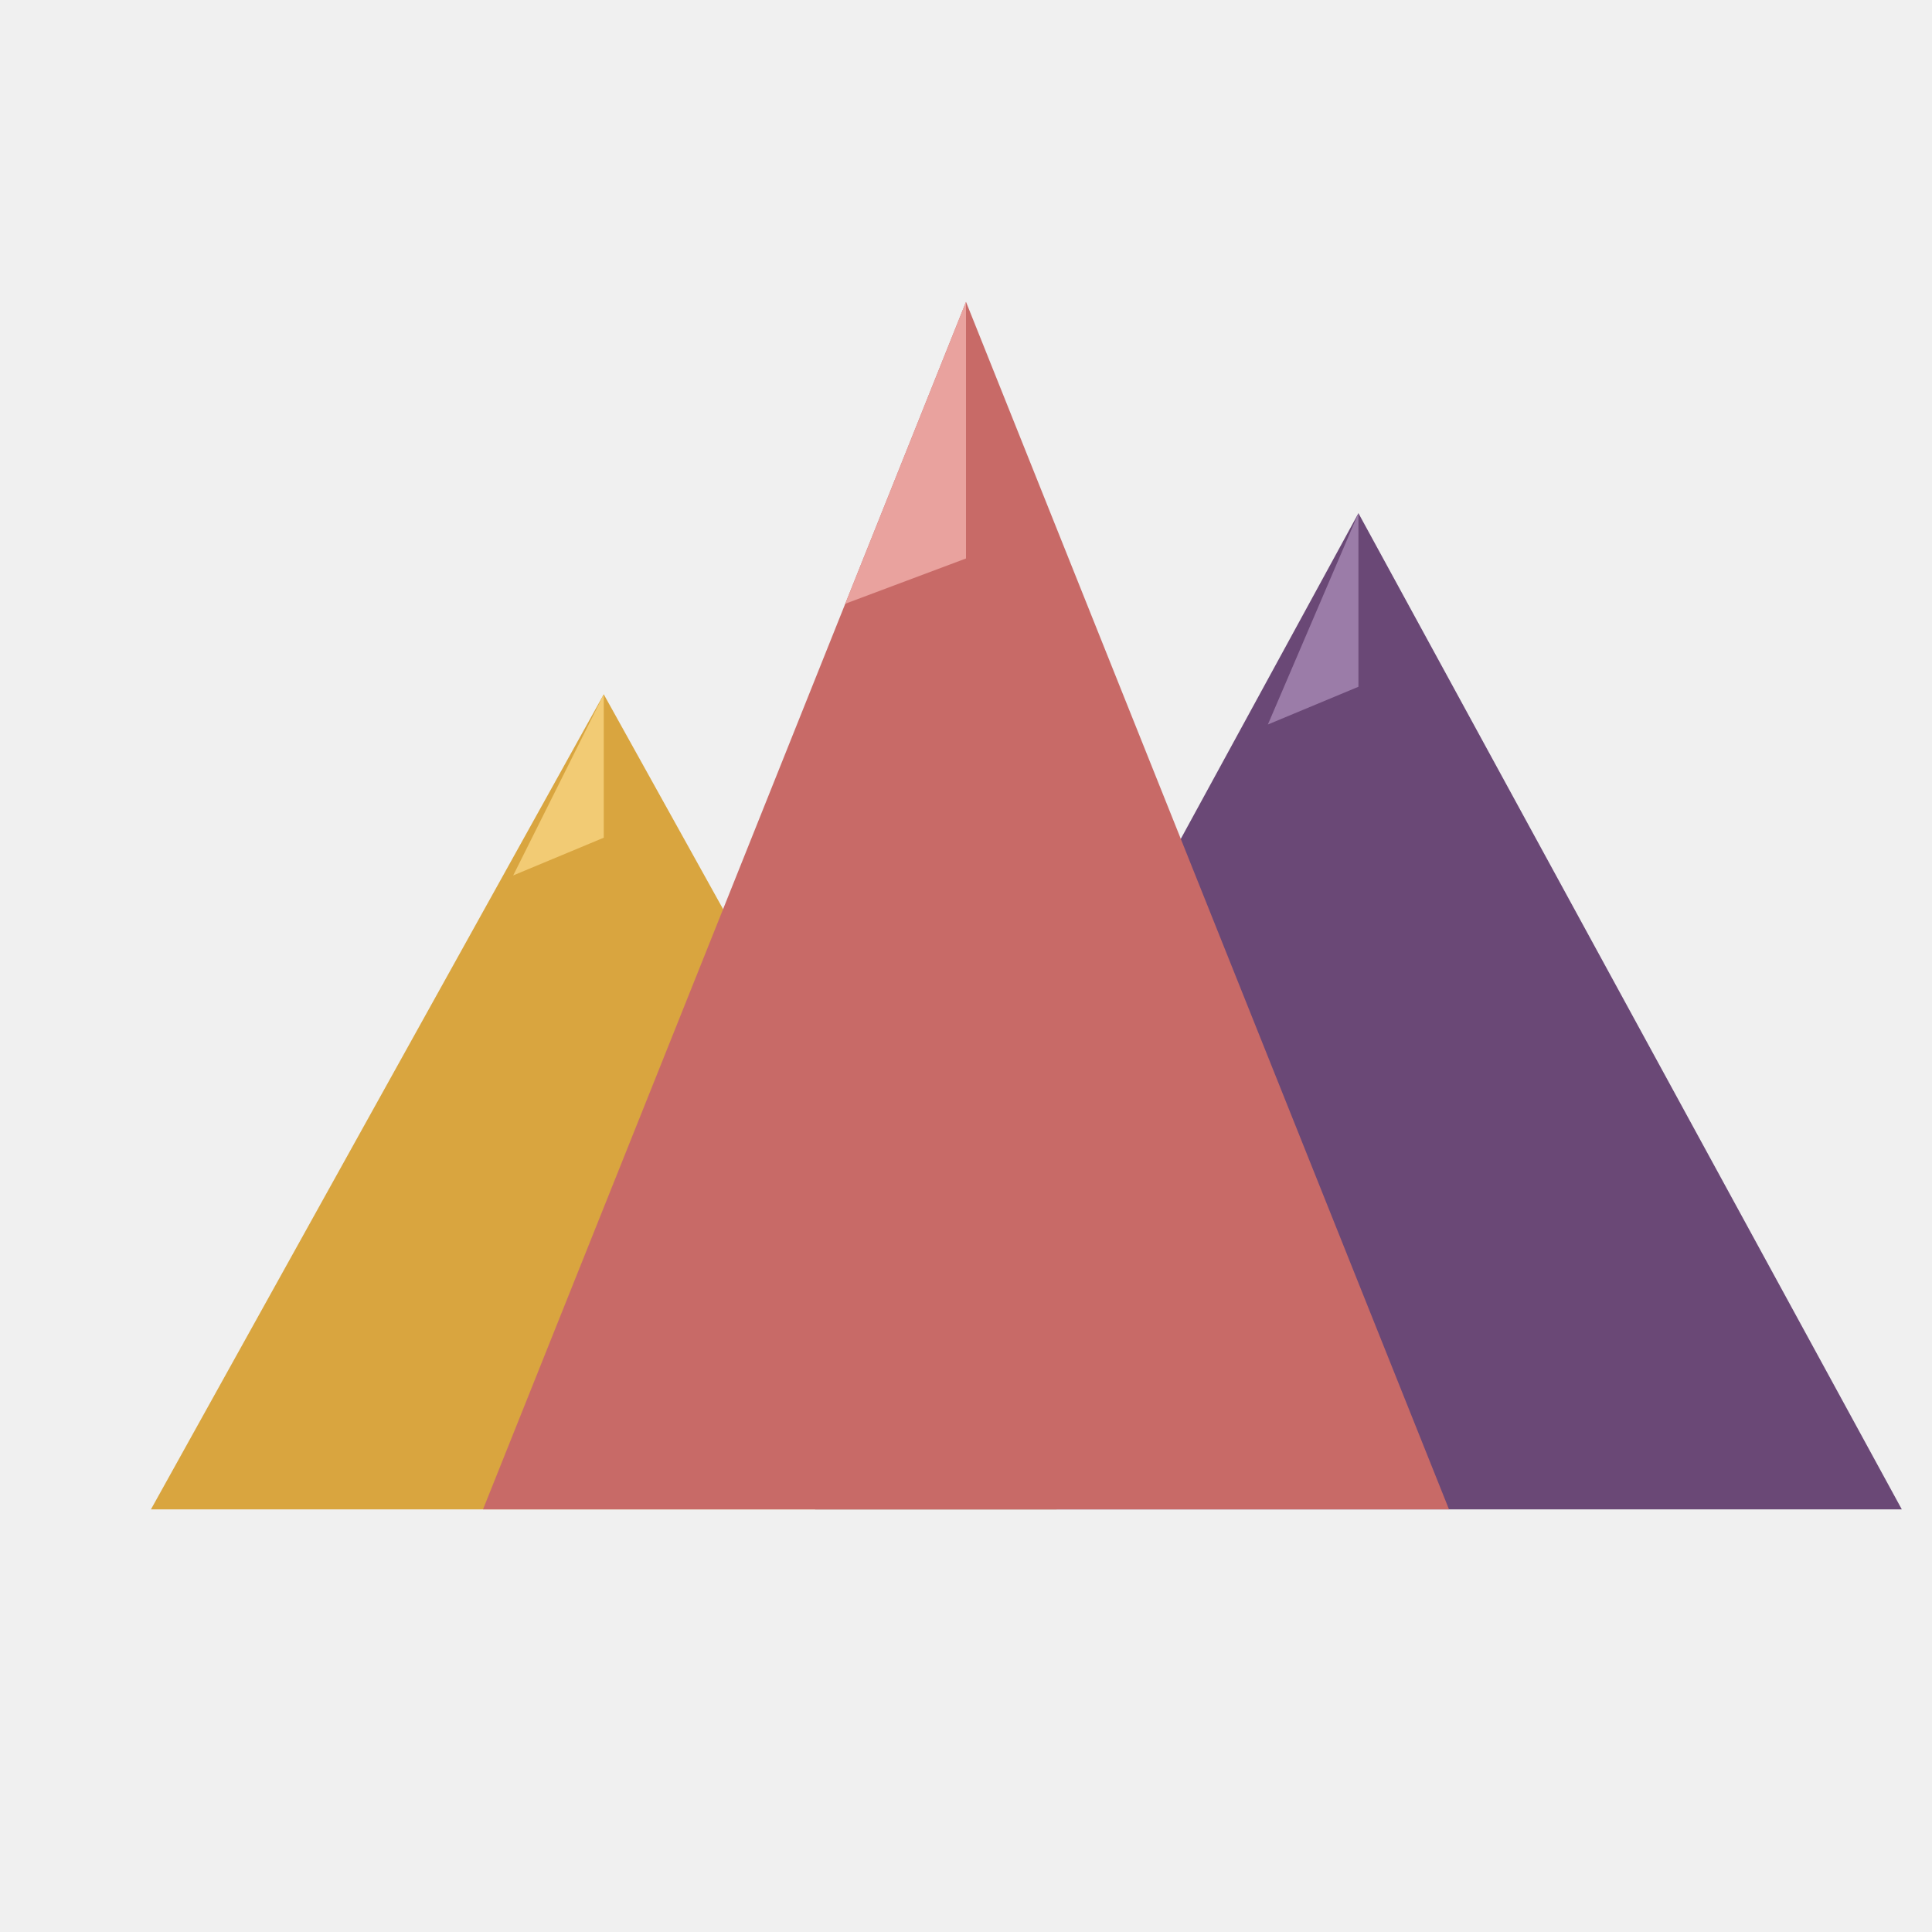
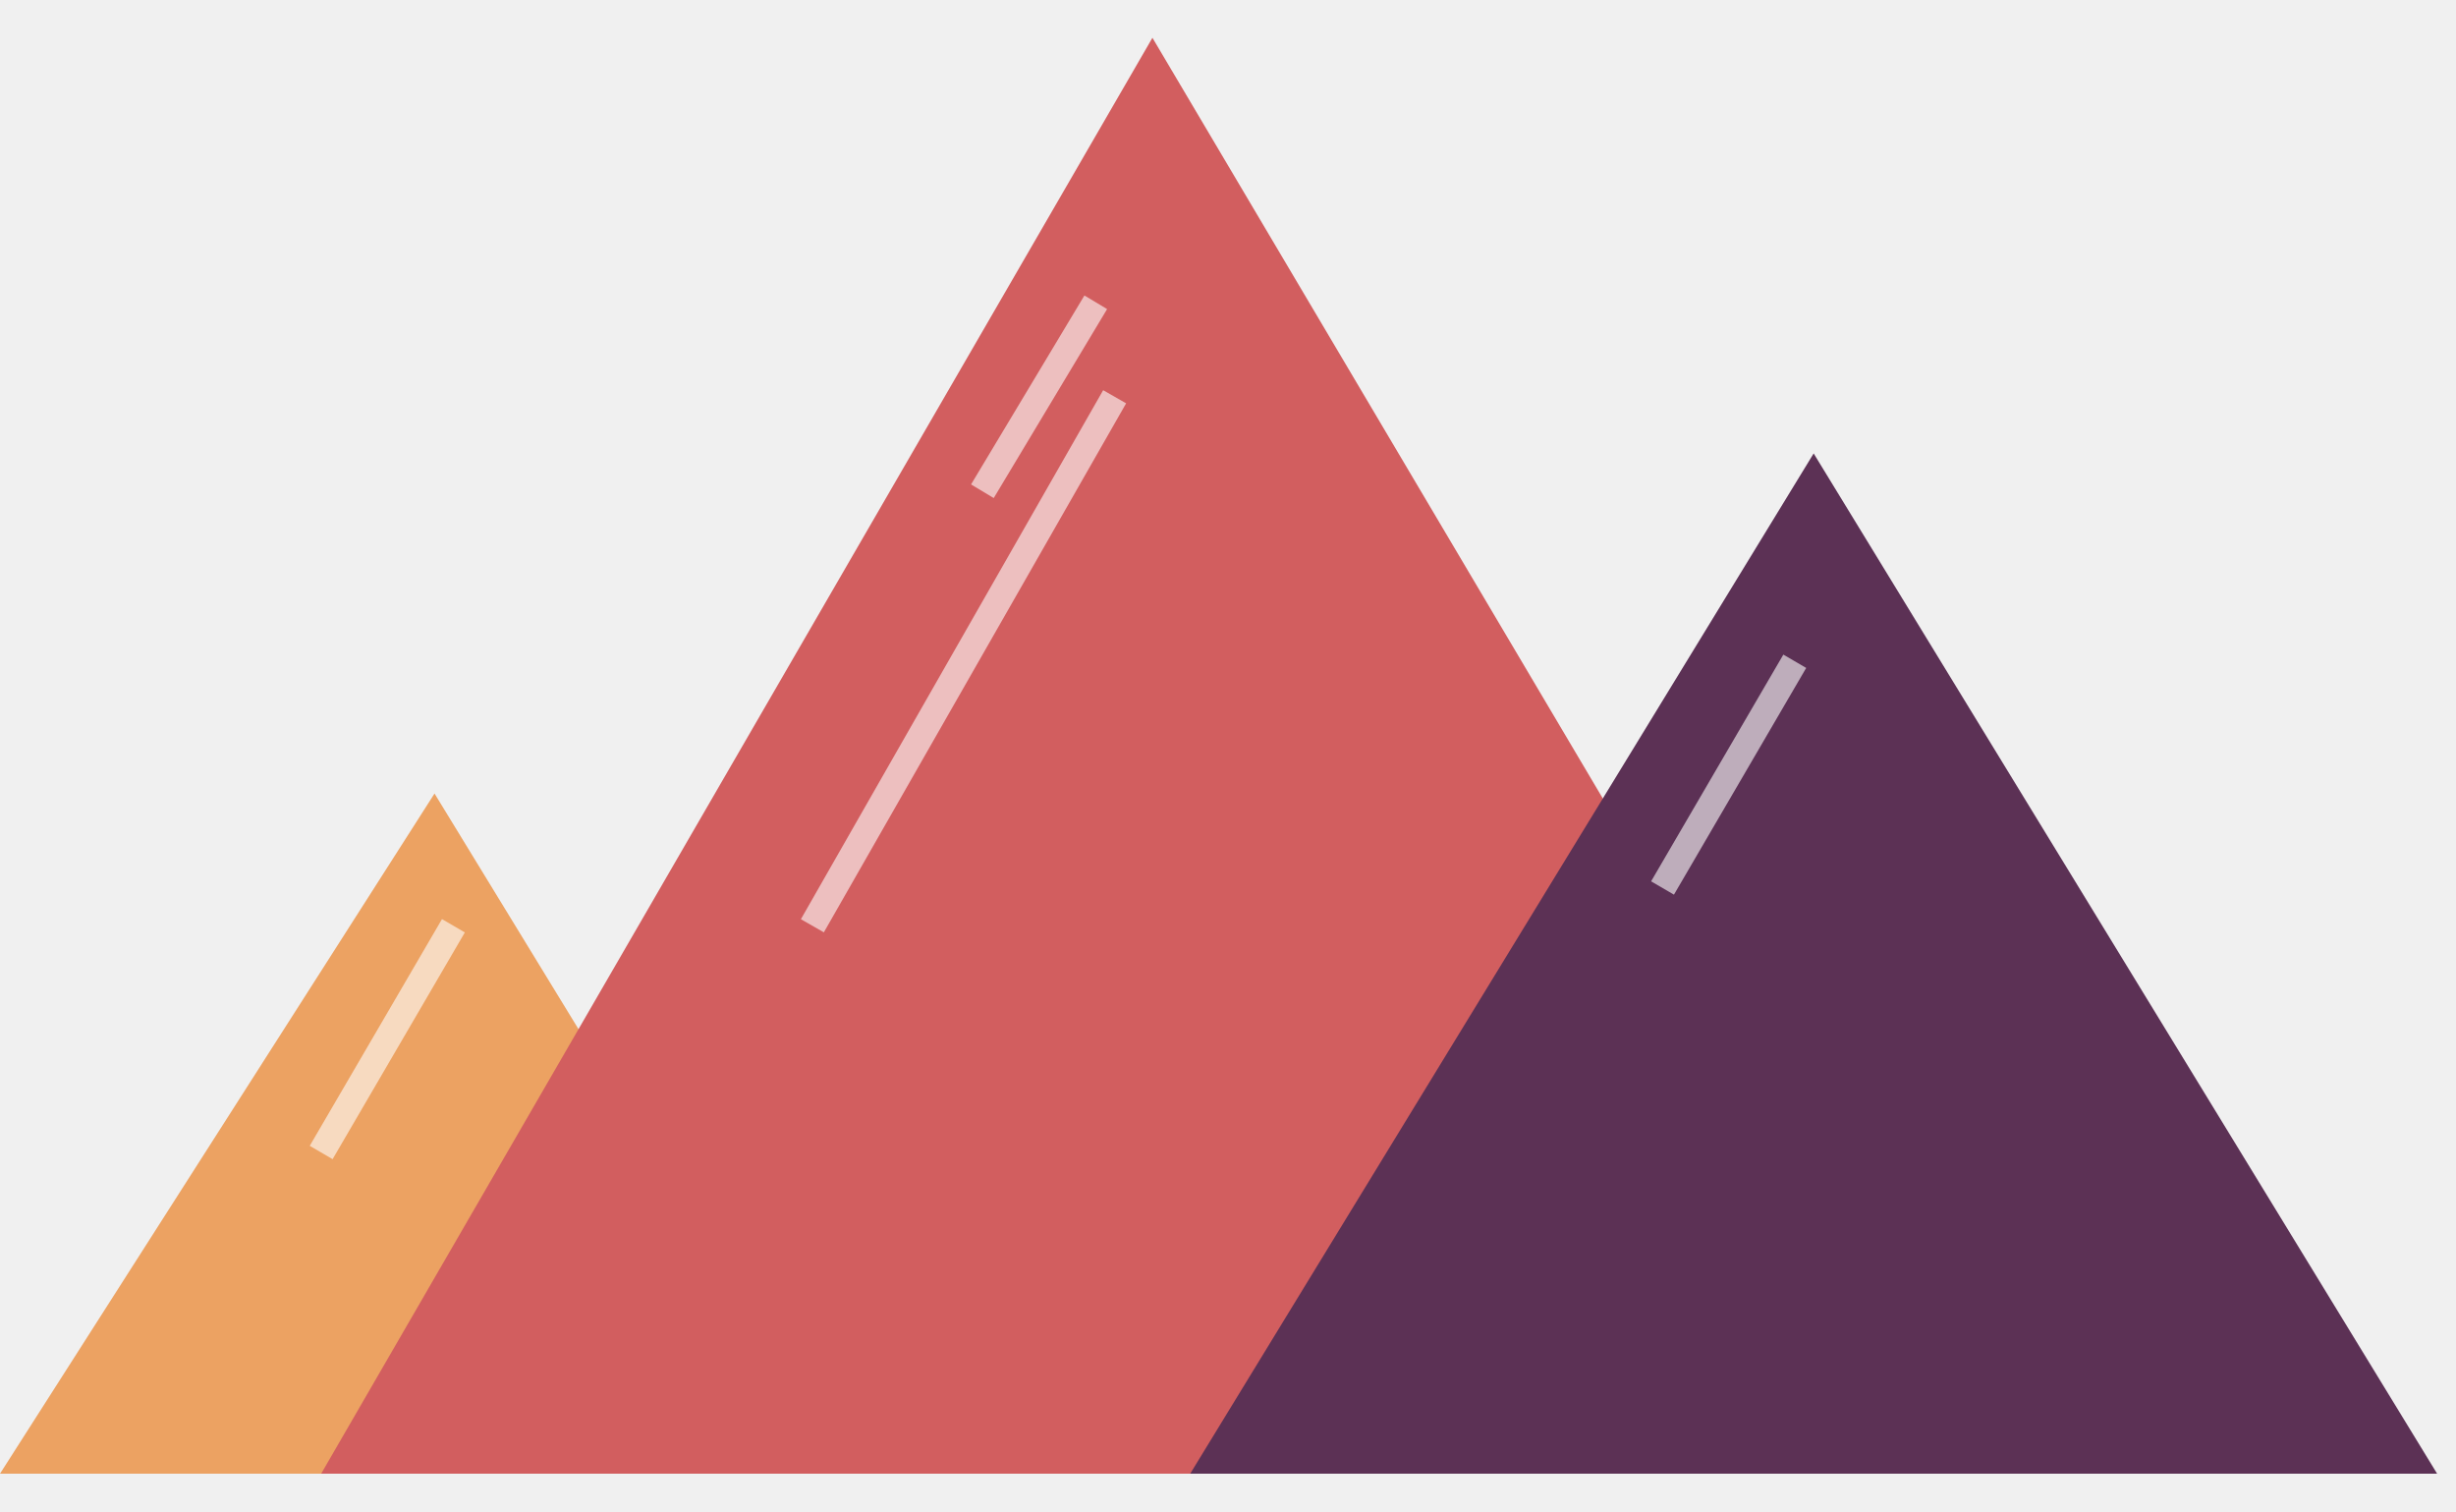
- <svg xmlns="http://www.w3.org/2000/svg" viewBox="0 0 128 128" width="128" height="128" role="img" aria-label="Mountains">
-   <path fill="#D9A53F" d="M10 100 L40 46 L70 100 Z" />
-   <path fill="#F2CB74" d="M40 46 L34 58 L40 55.5 Z" />
-   <path fill="#6A4876" d="M54 100 L90 34 L126 100 Z" />
-   <path fill="#9B7CA8" d="M90 34 L84 48 L90 45.5 Z" />
-   <path fill="#C86A67" d="M32 100 L64 20 L96 100 Z" />
-   <path fill="#E9A29E" d="M64 20 L56 40 L64 37 Z" />
+ <svg xmlns="http://www.w3.org/2000/svg" viewBox="0 0 65 40" width="65" height="40" role="img" aria-labelledby="title">
+   <path fill="#eca262" d="M0 39 11.5 21 22.5 39Z" />
+   <path fill="#d25e5f" d="M8.5 39 30.5 1 53 39Z" />
+   <path fill="#5c3155" d="M31.5 39 48 12 64.5 39Z" />
+   <g fill="none" stroke="#fff" stroke-width=".7" stroke-opacity=".6">
+     <path d="m12 24.5-3.5 6" />
+     <path d="m29 8-3 5" />
+     <path d="m29.5 10.5-8 14" />
+     <path d="m47.5 17.5-3.5 6" />
+   </g>
</svg>
